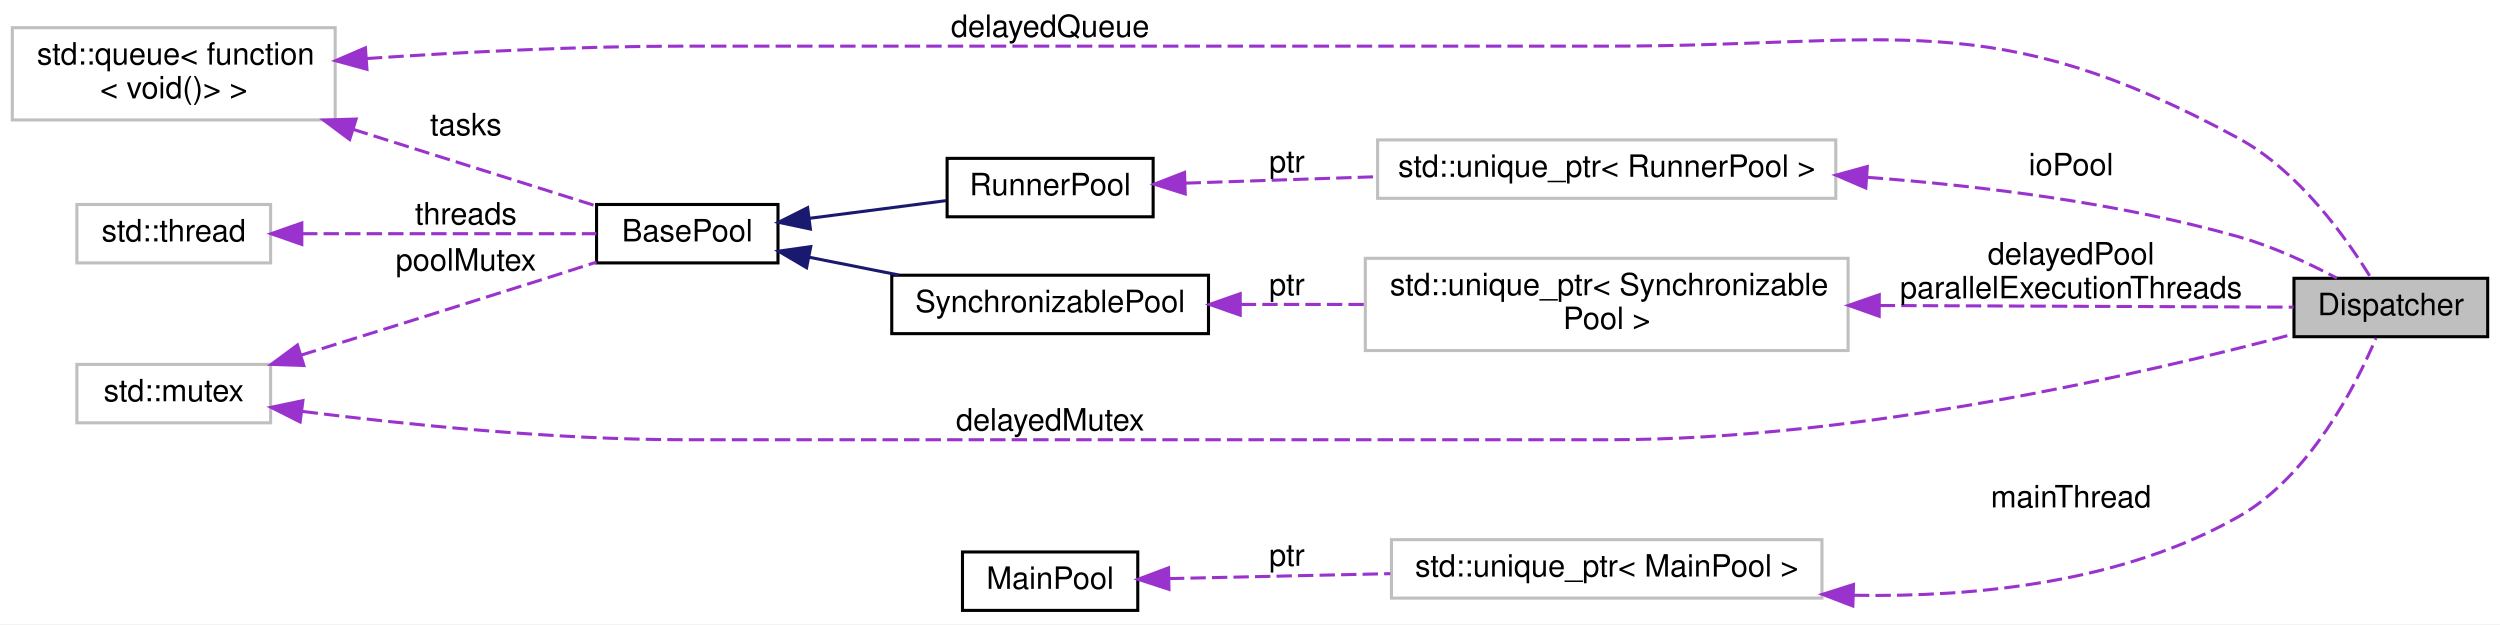
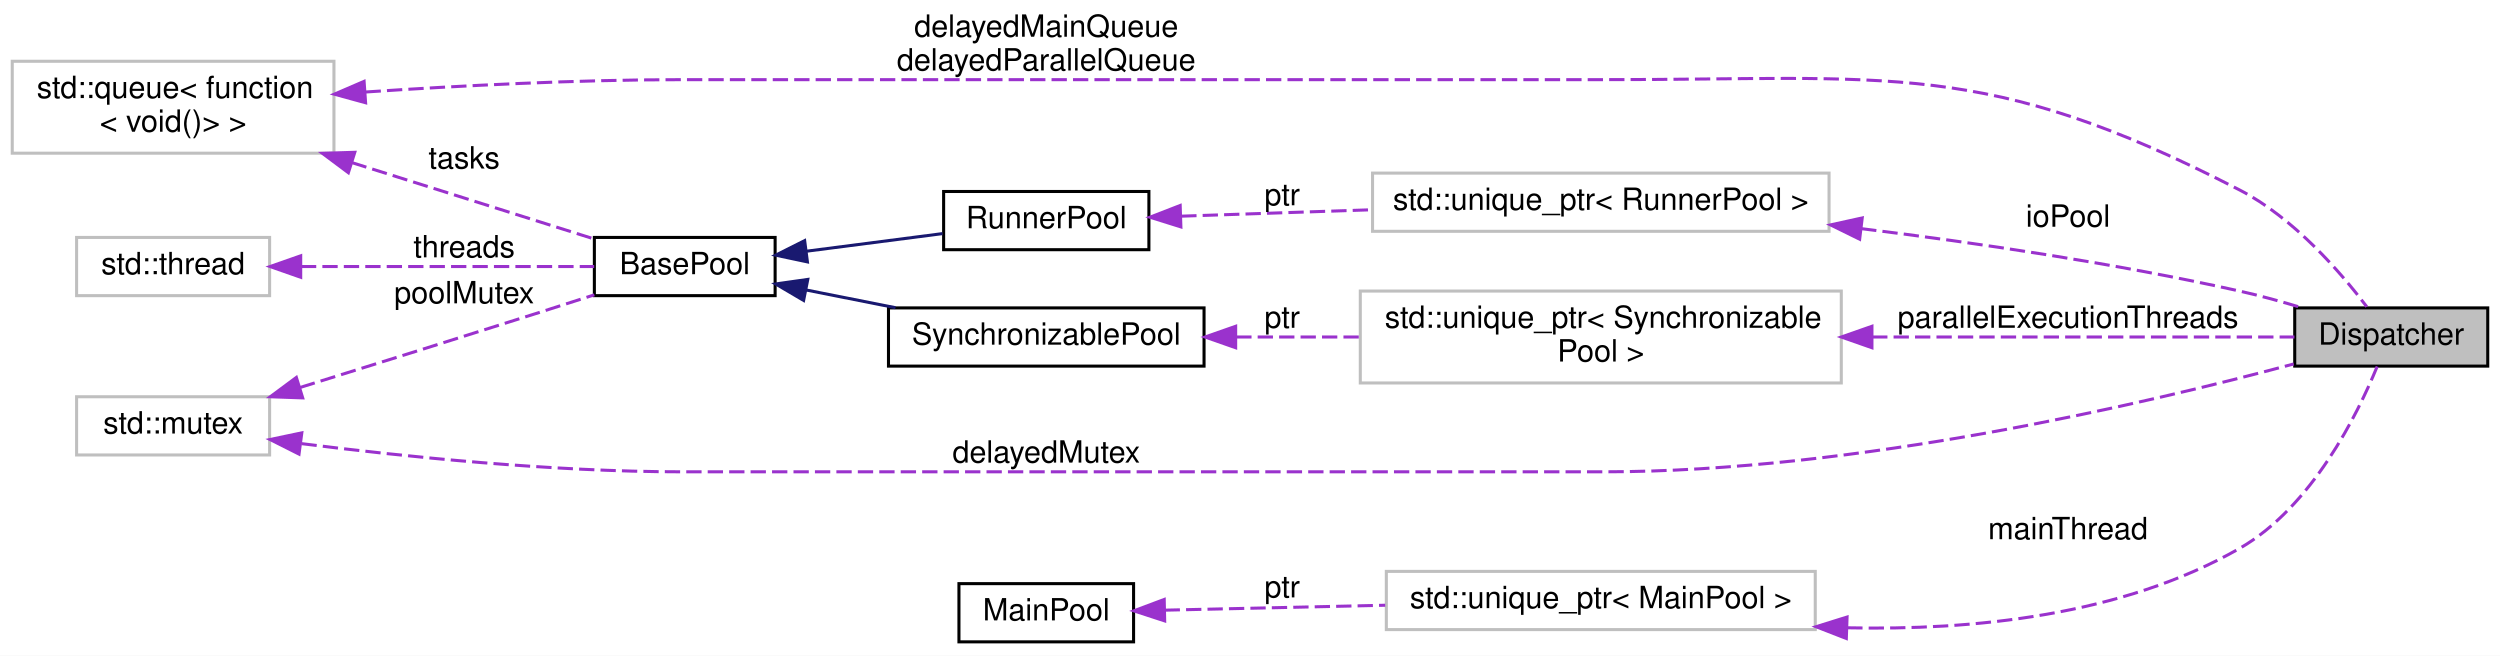
- <svg xmlns="http://www.w3.org/2000/svg" xmlns:xlink="http://www.w3.org/1999/xlink" width="813pt" height="203pt" viewBox="0.00 0.00 813.00 203.00">
-   <g id="graph0" class="graph" transform="scale(1 1) rotate(0) translate(4 199)">
-     <polygon fill="white" stroke="transparent" points="-4,4 -4,-199 809,-199 809,4 -4,4" />
+ <svg xmlns="http://www.w3.org/2000/svg" xmlns:xlink="http://www.w3.org/1999/xlink" width="816pt" height="214pt" viewBox="0.00 0.00 816.00 214.00">
+   <g id="graph0" class="graph" transform="scale(1 1) rotate(0) translate(4 210)">
+     <polygon fill="white" stroke="transparent" points="-4,4 -4,-210 812,-210 812,4 -4,4" />
    <g id="node1" class="node">
      <g id="a_node1">
        <a xlink:title="A central multithreaded task dispatcher, in the form of a singleton class.">
-           <polygon fill="#bfbfbf" stroke="black" points="742,-89.5 742,-108.5 805,-108.5 805,-89.5 742,-89.5" />
-           <text text-anchor="middle" x="773.5" y="-96.5" font-family="Helvetica,sans-Serif" font-size="10.00">Dispatcher</text>
+           <polygon fill="#bfbfbf" stroke="black" points="745,-90.5 745,-109.5 808,-109.5 808,-90.5 745,-90.5" />
+           <text text-anchor="middle" x="776.5" y="-97.5" font-family="Helvetica,sans-Serif" font-size="10.00">Dispatcher</text>
        </a>
      </g>
    </g>
    <g id="node2" class="node">
      <g id="a_node2">
        <a xlink:title=" ">
          <polygon fill="white" stroke="#bfbfbf" points="440,-85 440,-115 597,-115 597,-85 440,-85" />
          <text text-anchor="start" x="448" y="-103" font-family="Helvetica,sans-Serif" font-size="10.00">std::unique_ptr&lt; Synchronizable</text>
          <text text-anchor="middle" x="518.5" y="-92" font-family="Helvetica,sans-Serif" font-size="10.00">Pool &gt;</text>
        </a>
      </g>
    </g>
    <g id="edge1" class="edge">
-       <path fill="none" stroke="#9a32cd" stroke-dasharray="5,2" d="M607.29,-99.65C654.06,-99.47 708.65,-99.25 741.88,-99.12" />
-       <polygon fill="#9a32cd" stroke="#9a32cd" points="607.11,-96.15 597.13,-99.69 607.14,-103.15 607.11,-96.15" />
-       <text text-anchor="middle" x="669.5" y="-113" font-family="Helvetica,sans-Serif" font-size="10.00"> delayedPool</text>
-       <text text-anchor="middle" x="669.5" y="-102" font-family="Helvetica,sans-Serif" font-size="10.00">parallelExecutionThreads</text>
+       <path fill="none" stroke="#9a32cd" stroke-dasharray="5,2" d="M607.06,-100C654.85,-100 711.01,-100 744.9,-100" />
+       <polygon fill="#9a32cd" stroke="#9a32cd" points="607,-96.5 597,-100 607,-103.5 607,-96.5" />
+       <text text-anchor="middle" x="671" y="-103" font-family="Helvetica,sans-Serif" font-size="10.00"> parallelExecutionThreads</text>
    </g>
    <g id="node3" class="node">
      <g id="a_node3">
        <a xlink:href="class_synchronizable_pool.html" target="_top" xlink:title=" ">
          <polygon fill="white" stroke="black" points="286,-90.5 286,-109.5 389,-109.5 389,-90.5 286,-90.5" />
          <text text-anchor="middle" x="337.5" y="-97.5" font-family="Helvetica,sans-Serif" font-size="10.00">SynchronizablePool</text>
        </a>
      </g>
    </g>
    <g id="edge2" class="edge">
      <path fill="none" stroke="#9a32cd" stroke-dasharray="5,2" d="M399.5,-100C412.46,-100 426.31,-100 439.8,-100" />
      <polygon fill="#9a32cd" stroke="#9a32cd" points="399.32,-96.5 389.32,-100 399.32,-103.5 399.32,-96.5" />
      <text text-anchor="middle" x="414.5" y="-103" font-family="Helvetica,sans-Serif" font-size="10.00"> ptr</text>
    </g>
    <g id="node4" class="node">
      <g id="a_node4">
        <a xlink:href="class_base_pool.html" target="_top" xlink:title=" ">
          <polygon fill="white" stroke="black" points="190,-113.5 190,-132.5 249,-132.5 249,-113.5 190,-113.5" />
          <text text-anchor="middle" x="219.5" y="-120.5" font-family="Helvetica,sans-Serif" font-size="10.00">BasePool</text>
        </a>
      </g>
    </g>
    <g id="edge3" class="edge">
      <path fill="none" stroke="midnightblue" d="M259,-115.37C268.37,-113.51 278.52,-111.5 288.29,-109.56" />
      <polygon fill="midnightblue" stroke="midnightblue" points="258.3,-111.94 249.17,-117.31 259.66,-118.8 258.3,-111.94" />
    </g>
    <g id="node9" class="node">
      <g id="a_node9">
        <a xlink:href="class_runner_pool.html" target="_top" xlink:title=" ">
          <polygon fill="white" stroke="black" points="304,-128.5 304,-147.5 371,-147.5 371,-128.5 304,-128.5" />
          <text text-anchor="middle" x="337.5" y="-135.5" font-family="Helvetica,sans-Serif" font-size="10.00">RunnerPool</text>
        </a>
      </g>
    </g>
    <g id="edge11" class="edge">
      <path fill="none" stroke="midnightblue" d="M259.28,-128.01C273.67,-129.87 289.83,-131.97 303.64,-133.75" />
      <polygon fill="midnightblue" stroke="midnightblue" points="259.54,-124.52 249.17,-126.71 258.64,-131.46 259.54,-124.52" />
    </g>
    <g id="node5" class="node">
      <g id="a_node5">
        <a xlink:title=" ">
          <polygon fill="white" stroke="#bfbfbf" points="0,-160 0,-190 105,-190 105,-160 0,-160" />
          <text text-anchor="start" x="8" y="-178" font-family="Helvetica,sans-Serif" font-size="10.00">std::queue&lt; function</text>
          <text text-anchor="middle" x="52.5" y="-167" font-family="Helvetica,sans-Serif" font-size="10.00">&lt; void()&gt; &gt;</text>
        </a>
      </g>
    </g>
    <g id="edge7" class="edge">
-       <path fill="none" stroke="#9a32cd" stroke-dasharray="5,2" d="M115.32,-179.97C146.28,-182.05 184.35,-184 218.5,-184 218.5,-184 218.5,-184 519.5,-184 611.36,-184 643.25,-197.79 724,-154 743.7,-143.32 759.23,-121.33 767.02,-108.63" />
+       <path fill="none" stroke="#9a32cd" stroke-dasharray="5,2" d="M115.32,-179.97C146.28,-182.05 184.35,-184 218.5,-184 218.5,-184 218.5,-184 519.5,-184 613.1,-184 643.81,-190.89 727,-148 744.69,-138.88 760.05,-121.06 768.52,-109.88" />
      <polygon fill="#9a32cd" stroke="#9a32cd" points="115.33,-176.46 105.11,-179.26 114.84,-183.45 115.33,-176.46" />
-       <text text-anchor="middle" x="337.5" y="-187" font-family="Helvetica,sans-Serif" font-size="10.00"> delayedQueue</text>
+       <text text-anchor="middle" x="337.5" y="-198" font-family="Helvetica,sans-Serif" font-size="10.00"> delayedMainQueue</text>
+       <text text-anchor="middle" x="337.5" y="-187" font-family="Helvetica,sans-Serif" font-size="10.00">delayedParallelQueue</text>
    </g>
    <g id="edge4" class="edge">
      <path fill="none" stroke="#9a32cd" stroke-dasharray="5,2" d="M110.81,-156.94C137.38,-148.56 167.8,-138.98 189.52,-132.13" />
      <polygon fill="#9a32cd" stroke="#9a32cd" points="109.71,-153.62 101.22,-159.96 111.81,-160.29 109.71,-153.62" />
      <text text-anchor="middle" x="147.5" y="-155" font-family="Helvetica,sans-Serif" font-size="10.00"> tasks</text>
    </g>
    <g id="node6" class="node">
      <g id="a_node6">
        <a xlink:title="STL class.">
          <polygon fill="white" stroke="#bfbfbf" points="21,-61.5 21,-80.5 84,-80.5 84,-61.5 21,-61.5" />
          <text text-anchor="middle" x="52.5" y="-68.5" font-family="Helvetica,sans-Serif" font-size="10.00">std::mutex</text>
        </a>
      </g>
    </g>
    <g id="edge8" class="edge">
-       <path fill="none" stroke="#9a32cd" stroke-dasharray="5,2" d="M94.41,-65.2C127.74,-60.98 176.06,-56 218.5,-56 218.5,-56 218.5,-56 519.5,-56 600.59,-56 694.25,-77.73 741.63,-90.3" />
+       <path fill="none" stroke="#9a32cd" stroke-dasharray="5,2" d="M94.41,-65.2C127.74,-60.98 176.06,-56 218.5,-56 218.5,-56 218.5,-56 519.5,-56 601.8,-56 696.86,-78.36 744.66,-91.2" />
      <polygon fill="#9a32cd" stroke="#9a32cd" points="93.6,-61.78 84.14,-66.54 94.51,-68.72 93.6,-61.78" />
      <text text-anchor="middle" x="337.5" y="-59" font-family="Helvetica,sans-Serif" font-size="10.00"> delayedMutex</text>
    </g>
    <g id="edge5" class="edge">
      <path fill="none" stroke="#9a32cd" stroke-dasharray="5,2" d="M93.95,-83.53C116.86,-90.65 146.05,-99.76 172,-108 177.82,-109.85 184.05,-111.84 189.99,-113.76" />
      <polygon fill="#9a32cd" stroke="#9a32cd" points="94.8,-80.13 84.22,-80.5 92.73,-86.81 94.8,-80.13" />
      <text text-anchor="middle" x="147.5" y="-111" font-family="Helvetica,sans-Serif" font-size="10.00"> poolMutex</text>
    </g>
    <g id="node7" class="node">
      <g id="a_node7">
        <a xlink:title="STL class.">
          <polygon fill="white" stroke="#bfbfbf" points="21,-113.5 21,-132.5 84,-132.5 84,-113.5 21,-113.5" />
          <text text-anchor="middle" x="52.5" y="-120.5" font-family="Helvetica,sans-Serif" font-size="10.00">std::thread</text>
        </a>
      </g>
    </g>
    <g id="edge6" class="edge">
      <path fill="none" stroke="#9a32cd" stroke-dasharray="5,2" d="M94.22,-123C123.95,-123 163.52,-123 189.95,-123" />
      <polygon fill="#9a32cd" stroke="#9a32cd" points="94.15,-119.5 84.15,-123 94.15,-126.5 94.15,-119.5" />
      <text text-anchor="middle" x="147.5" y="-126" font-family="Helvetica,sans-Serif" font-size="10.00"> threads</text>
    </g>
    <g id="node8" class="node">
      <g id="a_node8">
        <a xlink:title=" ">
          <polygon fill="white" stroke="#bfbfbf" points="444,-134.5 444,-153.5 593,-153.5 593,-134.5 444,-134.5" />
          <text text-anchor="middle" x="518.5" y="-141.5" font-family="Helvetica,sans-Serif" font-size="10.00">std::unique_ptr&lt; RunnerPool &gt;</text>
        </a>
      </g>
    </g>
    <g id="edge9" class="edge">
-       <path fill="none" stroke="#9a32cd" stroke-dasharray="5,2" d="M603.4,-141.32C640.86,-138.52 685.2,-132.95 724,-122 735.12,-118.86 746.85,-113.37 755.98,-108.54" />
-       <polygon fill="#9a32cd" stroke="#9a32cd" points="602.76,-137.86 593.03,-142.04 603.25,-144.84 602.76,-137.86" />
-       <text text-anchor="middle" x="669.5" y="-142" font-family="Helvetica,sans-Serif" font-size="10.00"> ioPool</text>
+       <path fill="none" stroke="#9a32cd" stroke-dasharray="5,2" d="M603.48,-135.38C641.46,-130.69 686.75,-123.98 727,-115 733.71,-113.5 740.83,-111.53 747.5,-109.5" />
+       <polygon fill="#9a32cd" stroke="#9a32cd" points="602.99,-131.92 593.48,-136.59 603.83,-138.87 602.99,-131.92" />
+       <text text-anchor="middle" x="671" y="-136" font-family="Helvetica,sans-Serif" font-size="10.00"> ioPool</text>
    </g>
    <g id="edge10" class="edge">
      <path fill="none" stroke="#9a32cd" stroke-dasharray="5,2" d="M381.55,-139.44C400.19,-140.07 422.54,-140.82 443.68,-141.53" />
      <polygon fill="#9a32cd" stroke="#9a32cd" points="381.44,-135.94 371.33,-139.1 381.21,-142.93 381.44,-135.94" />
      <text text-anchor="middle" x="414.5" y="-143" font-family="Helvetica,sans-Serif" font-size="10.00"> ptr</text>
    </g>
    <g id="node10" class="node">
      <g id="a_node10">
        <a xlink:title=" ">
          <polygon fill="white" stroke="#bfbfbf" points="448.5,-4.5 448.5,-23.5 588.5,-23.5 588.5,-4.5 448.5,-4.5" />
          <text text-anchor="middle" x="518.5" y="-11.5" font-family="Helvetica,sans-Serif" font-size="10.00">std::unique_ptr&lt; MainPool &gt;</text>
        </a>
      </g>
    </g>
    <g id="edge12" class="edge">
-       <path fill="none" stroke="#9a32cd" stroke-dasharray="5,2" d="M598.9,-5.42C638.82,-4.73 686.54,-9.7 724,-31 747.19,-44.19 762.1,-73.55 768.65,-89.02" />
-       <polygon fill="#9a32cd" stroke="#9a32cd" points="598.55,-1.93 588.66,-5.72 598.76,-8.92 598.55,-1.93" />
-       <text text-anchor="middle" x="669.5" y="-34" font-family="Helvetica,sans-Serif" font-size="10.00"> mainThread</text>
+       <path fill="none" stroke="#9a32cd" stroke-dasharray="5,2" d="M598.93,-5.09C639.69,-4.19 688.68,-9.06 727,-31 750.64,-44.53 765.53,-74.82 771.91,-90.38" />
+       <polygon fill="#9a32cd" stroke="#9a32cd" points="598.64,-1.6 588.76,-5.44 598.88,-8.6 598.64,-1.6" />
+       <text text-anchor="middle" x="671" y="-34" font-family="Helvetica,sans-Serif" font-size="10.00"> mainThread</text>
    </g>
    <g id="node11" class="node">
      <g id="a_node11">
        <a xlink:href="class_main_pool.html" target="_top" xlink:title=" ">
          <polygon fill="white" stroke="black" points="309,-0.5 309,-19.5 366,-19.5 366,-0.5 309,-0.5" />
          <text text-anchor="middle" x="337.5" y="-7.5" font-family="Helvetica,sans-Serif" font-size="10.00">MainPool</text>
        </a>
      </g>
    </g>
    <g id="edge13" class="edge">
      <path fill="none" stroke="#9a32cd" stroke-dasharray="5,2" d="M376.13,-10.84C397,-11.31 423.63,-11.9 448.13,-12.45" />
      <polygon fill="#9a32cd" stroke="#9a32cd" points="376.15,-7.34 366.08,-10.62 376,-14.34 376.15,-7.34" />
      <text text-anchor="middle" x="414.5" y="-15" font-family="Helvetica,sans-Serif" font-size="10.00"> ptr</text>
    </g>
  </g>
</svg>
